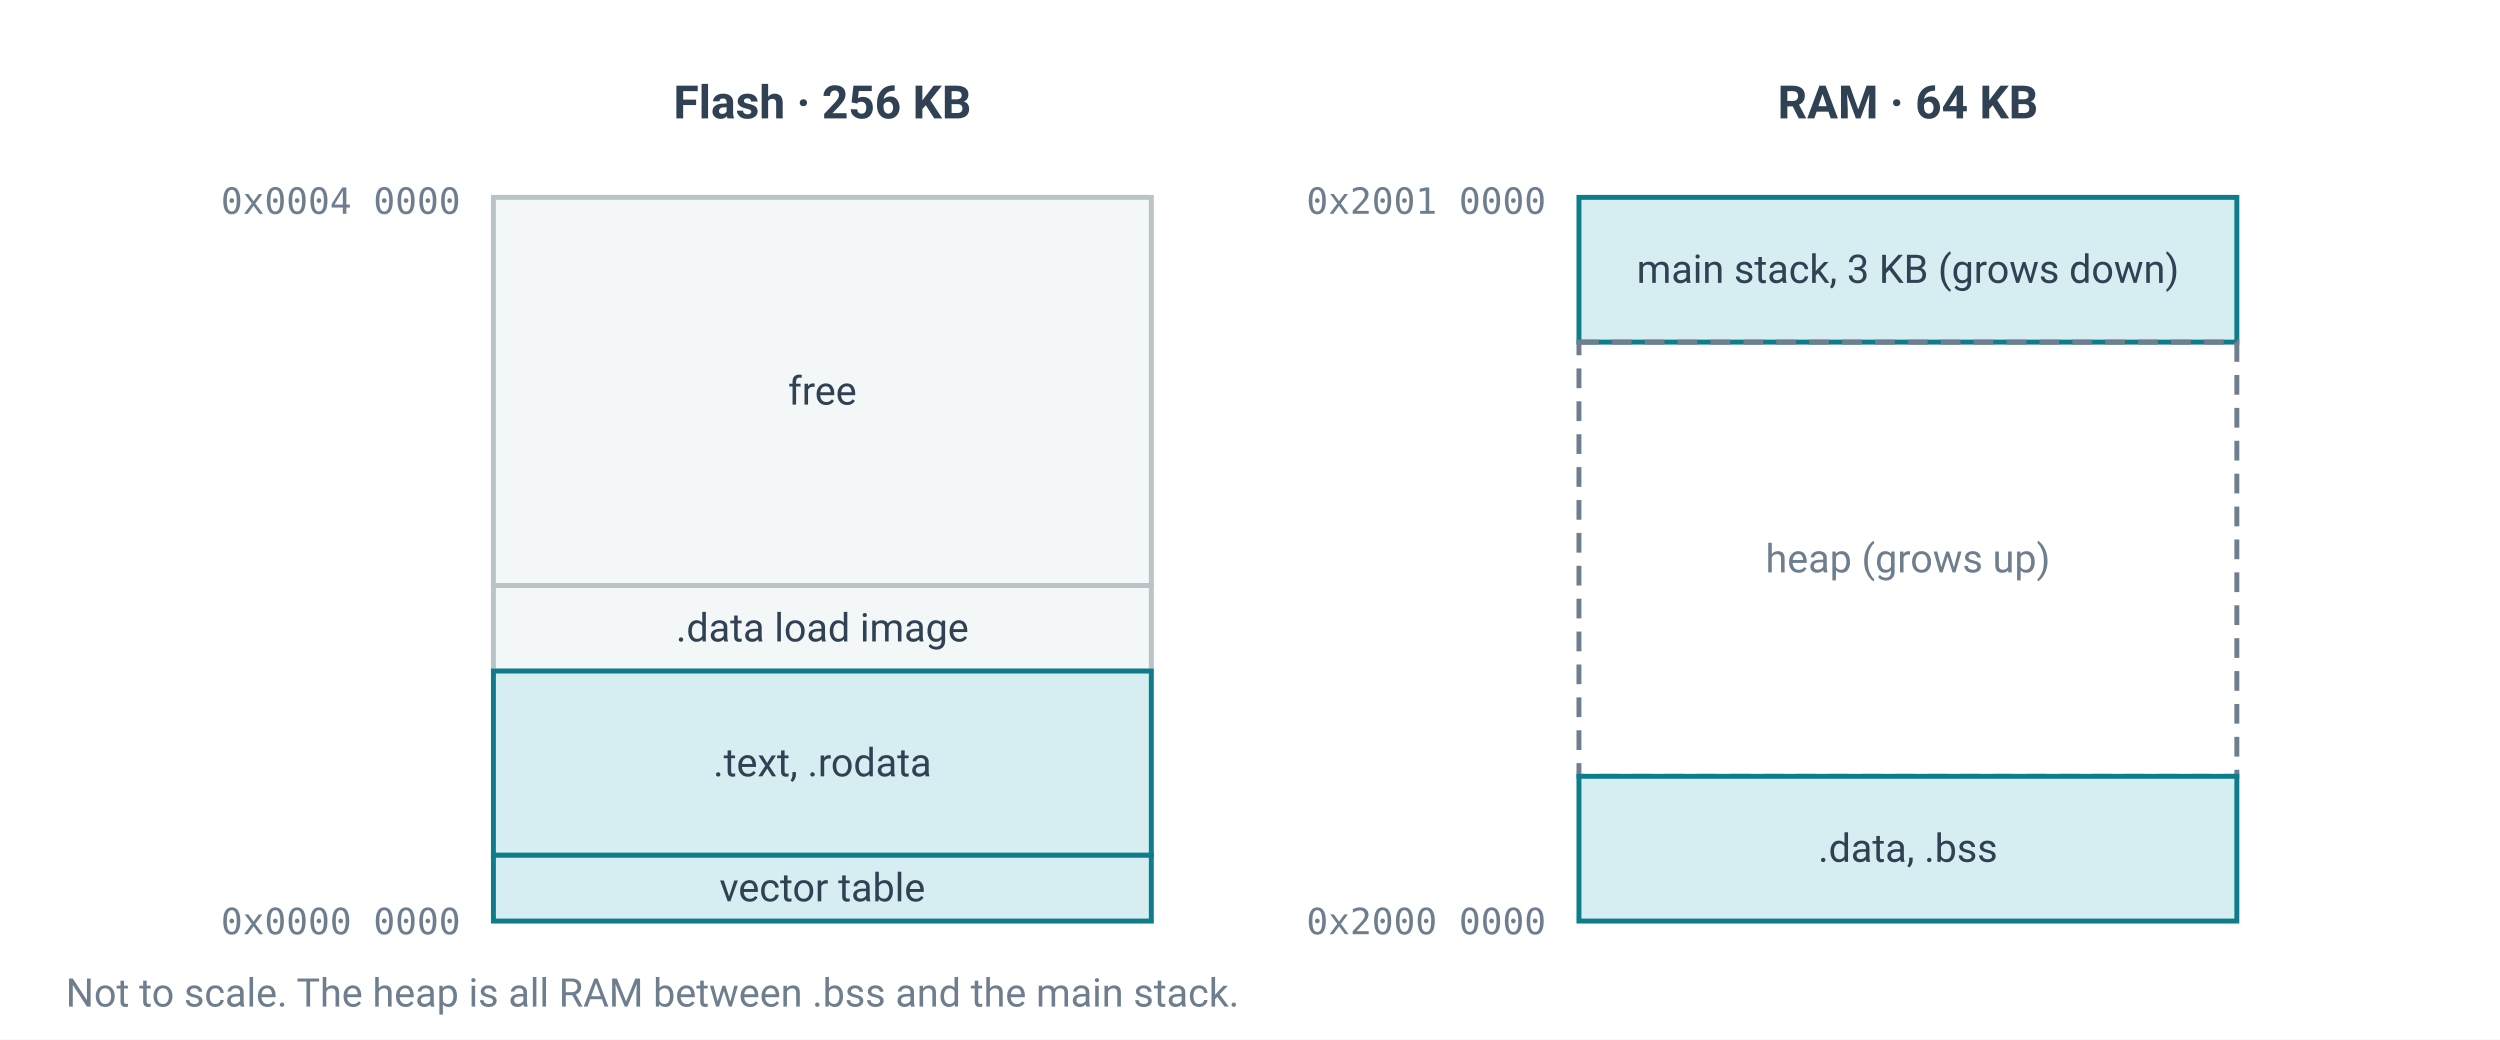
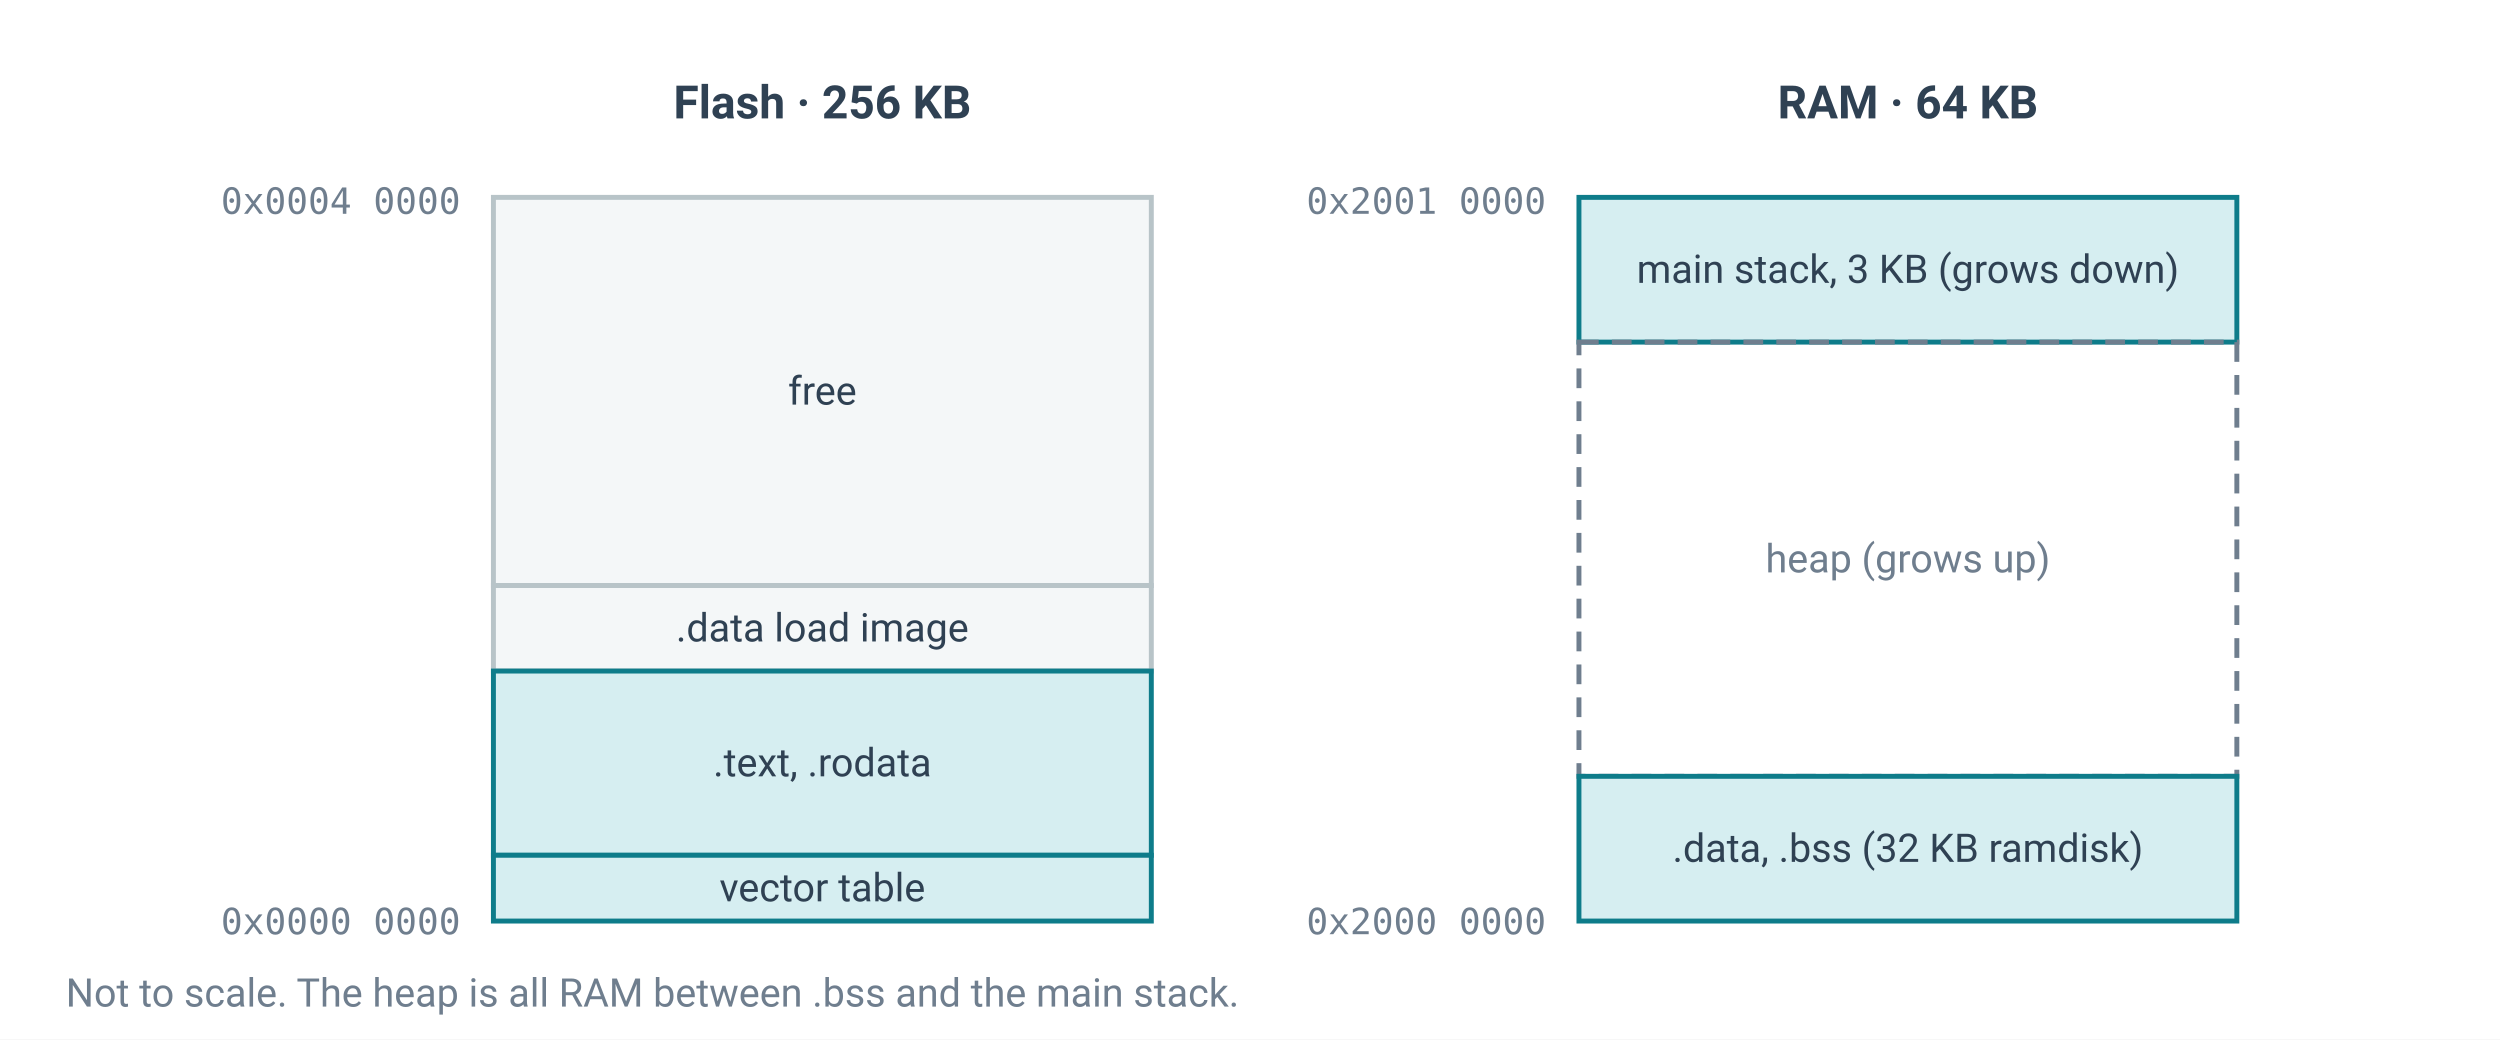
<svg xmlns="http://www.w3.org/2000/svg" class="hc-diagram" viewBox="0 0 760 316" width="760" height="316" role="img" aria-labelledby="lm3s6965evb-memory-title lm3s6965evb-memory-desc" font-family="system-ui, -apple-system, Segoe UI, Roboto, sans-serif">
  <rect width="760" height="316" class="hc-bg" fill="#ffffff" />
  <text x="250" y="36" class="hc-text" fill="#2f4153" font-size="14" text-anchor="middle" font-weight="600">Flash · 256 KB</text>
  <text x="140" y="65" class="hc-muted" fill="#6f7e8e" font-size="11" text-anchor="end" font-family="ui-monospace, Menlo, Consolas, monospace">0x0004 0000</text>
  <text x="140" y="284" class="hc-muted" fill="#6f7e8e" font-size="11" text-anchor="end" font-family="ui-monospace, Menlo, Consolas, monospace">0x0000 0000</text>
  <rect x="150" y="60" width="200" height="118" rx="0" class="hc-panel" fill="#f4f7f8" stroke="#b8c4c8" stroke-width="1.5" />
  <text x="250" y="123.0" class="hc-text" fill="#2f4153" font-size="12" text-anchor="middle">free</text>
  <rect x="150" y="178" width="200" height="26" rx="0" class="hc-panel" fill="#f4f7f8" stroke="#b8c4c8" stroke-width="1.5" />
  <text x="250" y="195.0" class="hc-text" fill="#2f4153" font-size="12" text-anchor="middle">.data load image</text>
  <rect x="150" y="204" width="200" height="56" rx="0" class="hc-accent" fill="#d6eef1" stroke="#0e7c8a" stroke-width="1.5" />
  <text x="250" y="236.0" class="hc-text" fill="#2f4153" font-size="12" text-anchor="middle">.text, .rodata</text>
  <rect x="150" y="260" width="200" height="20" rx="0" class="hc-accent" fill="#d6eef1" stroke="#0e7c8a" stroke-width="1.5" />
  <text x="250" y="274.0" class="hc-text" fill="#2f4153" font-size="12" text-anchor="middle">vector table</text>
  <text x="580" y="36" class="hc-text" fill="#2f4153" font-size="14" text-anchor="middle" font-weight="600">RAM · 64 KB</text>
  <text x="470" y="65" class="hc-muted" fill="#6f7e8e" font-size="11" text-anchor="end" font-family="ui-monospace, Menlo, Consolas, monospace">0x2001 0000</text>
  <text x="470" y="284" class="hc-muted" fill="#6f7e8e" font-size="11" text-anchor="end" font-family="ui-monospace, Menlo, Consolas, monospace">0x2000 0000</text>
  <rect x="480" y="60" width="200" height="44" rx="0" class="hc-accent" fill="#d6eef1" stroke="#0e7c8a" stroke-width="1.5" />
  <text x="580" y="86.0" class="hc-text" fill="#2f4153" font-size="12" text-anchor="middle">main stack, 3 KB (grows down)</text>
  <rect x="480" y="104" width="200" height="132" rx="0" class="hc-frame" fill="none" stroke="#6f7e8e" stroke-width="1.5" stroke-dasharray="6 4" />
  <text x="580" y="174.0" class="hc-muted" fill="#6f7e8e" font-size="12" text-anchor="middle">heap (grows up)</text>
  <rect x="480" y="236" width="200" height="44" rx="0" class="hc-accent" fill="#d6eef1" stroke="#0e7c8a" stroke-width="1.5" />
-   <text x="580" y="262.0" class="hc-text" fill="#2f4153" font-size="12" text-anchor="middle">.data, .bss</text>
+   <text x="580" y="262.0" class="hc-text" fill="#2f4153" font-size="12" text-anchor="middle">.data, .bss (32 KB ramdisk)</text>
  <text x="20" y="306" class="hc-muted" fill="#6f7e8e" font-size="12">Not to scale. The heap is all RAM between .bss and the main stack.</text>
</svg>
